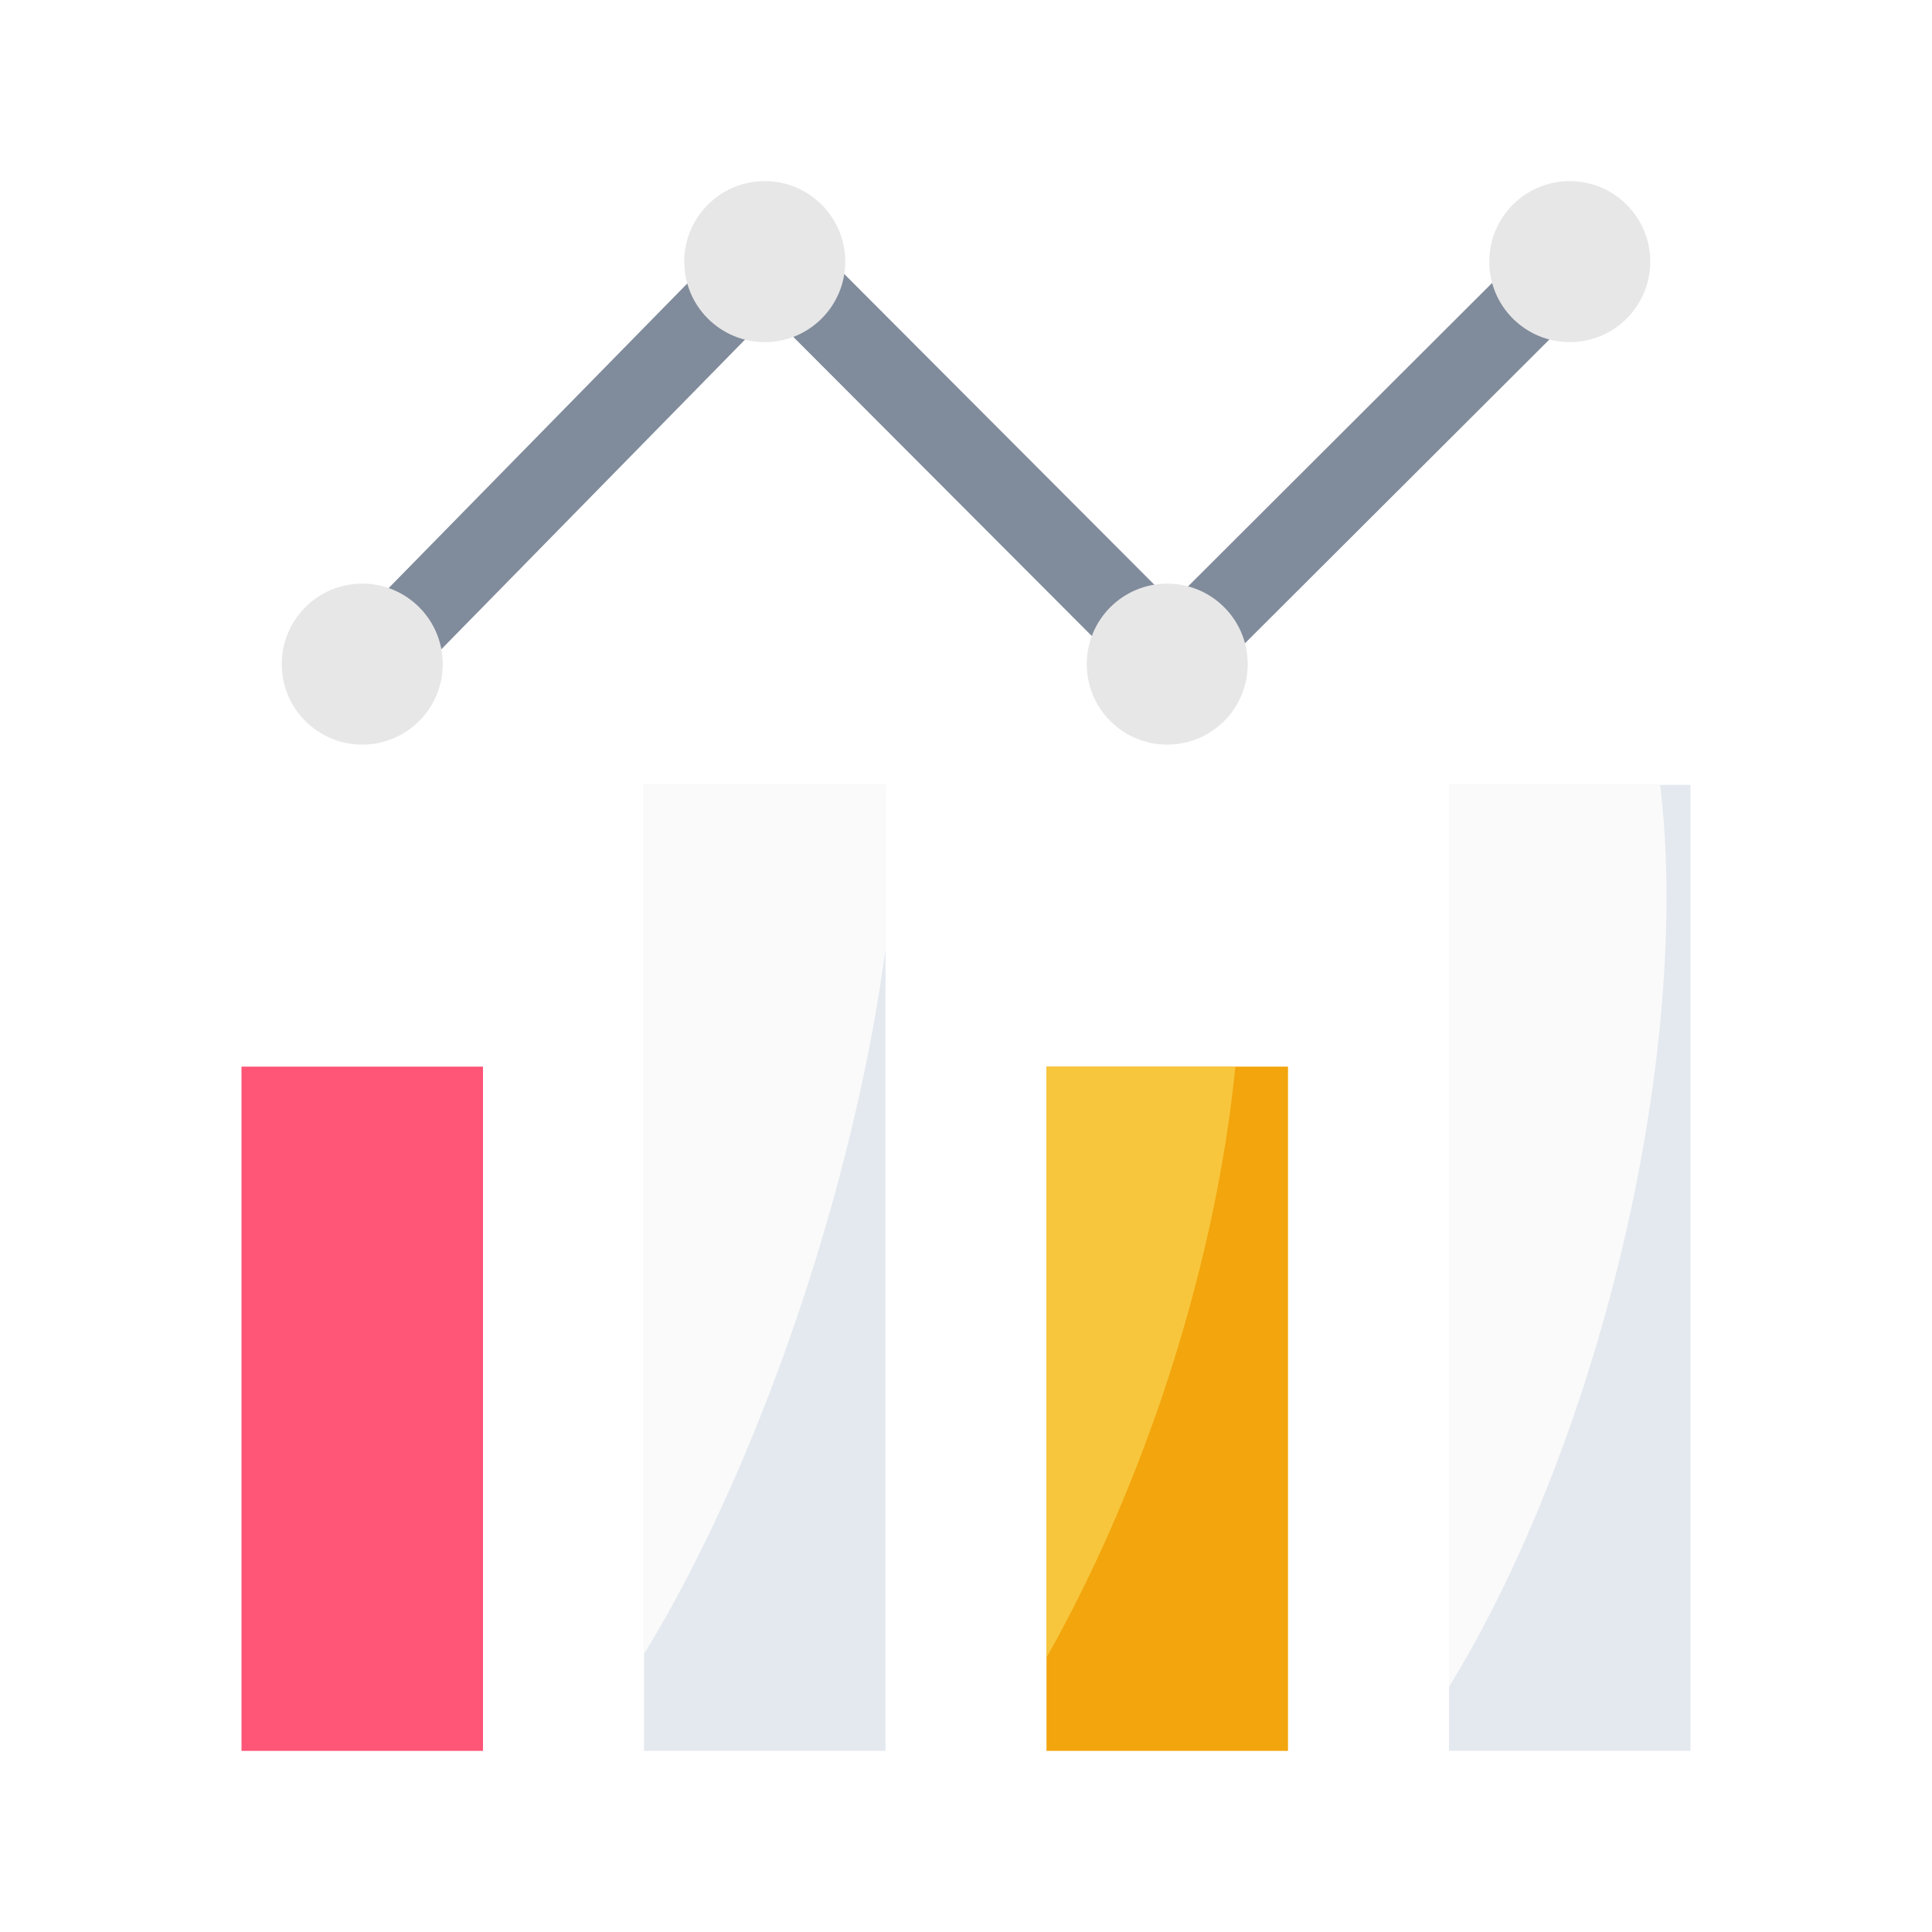
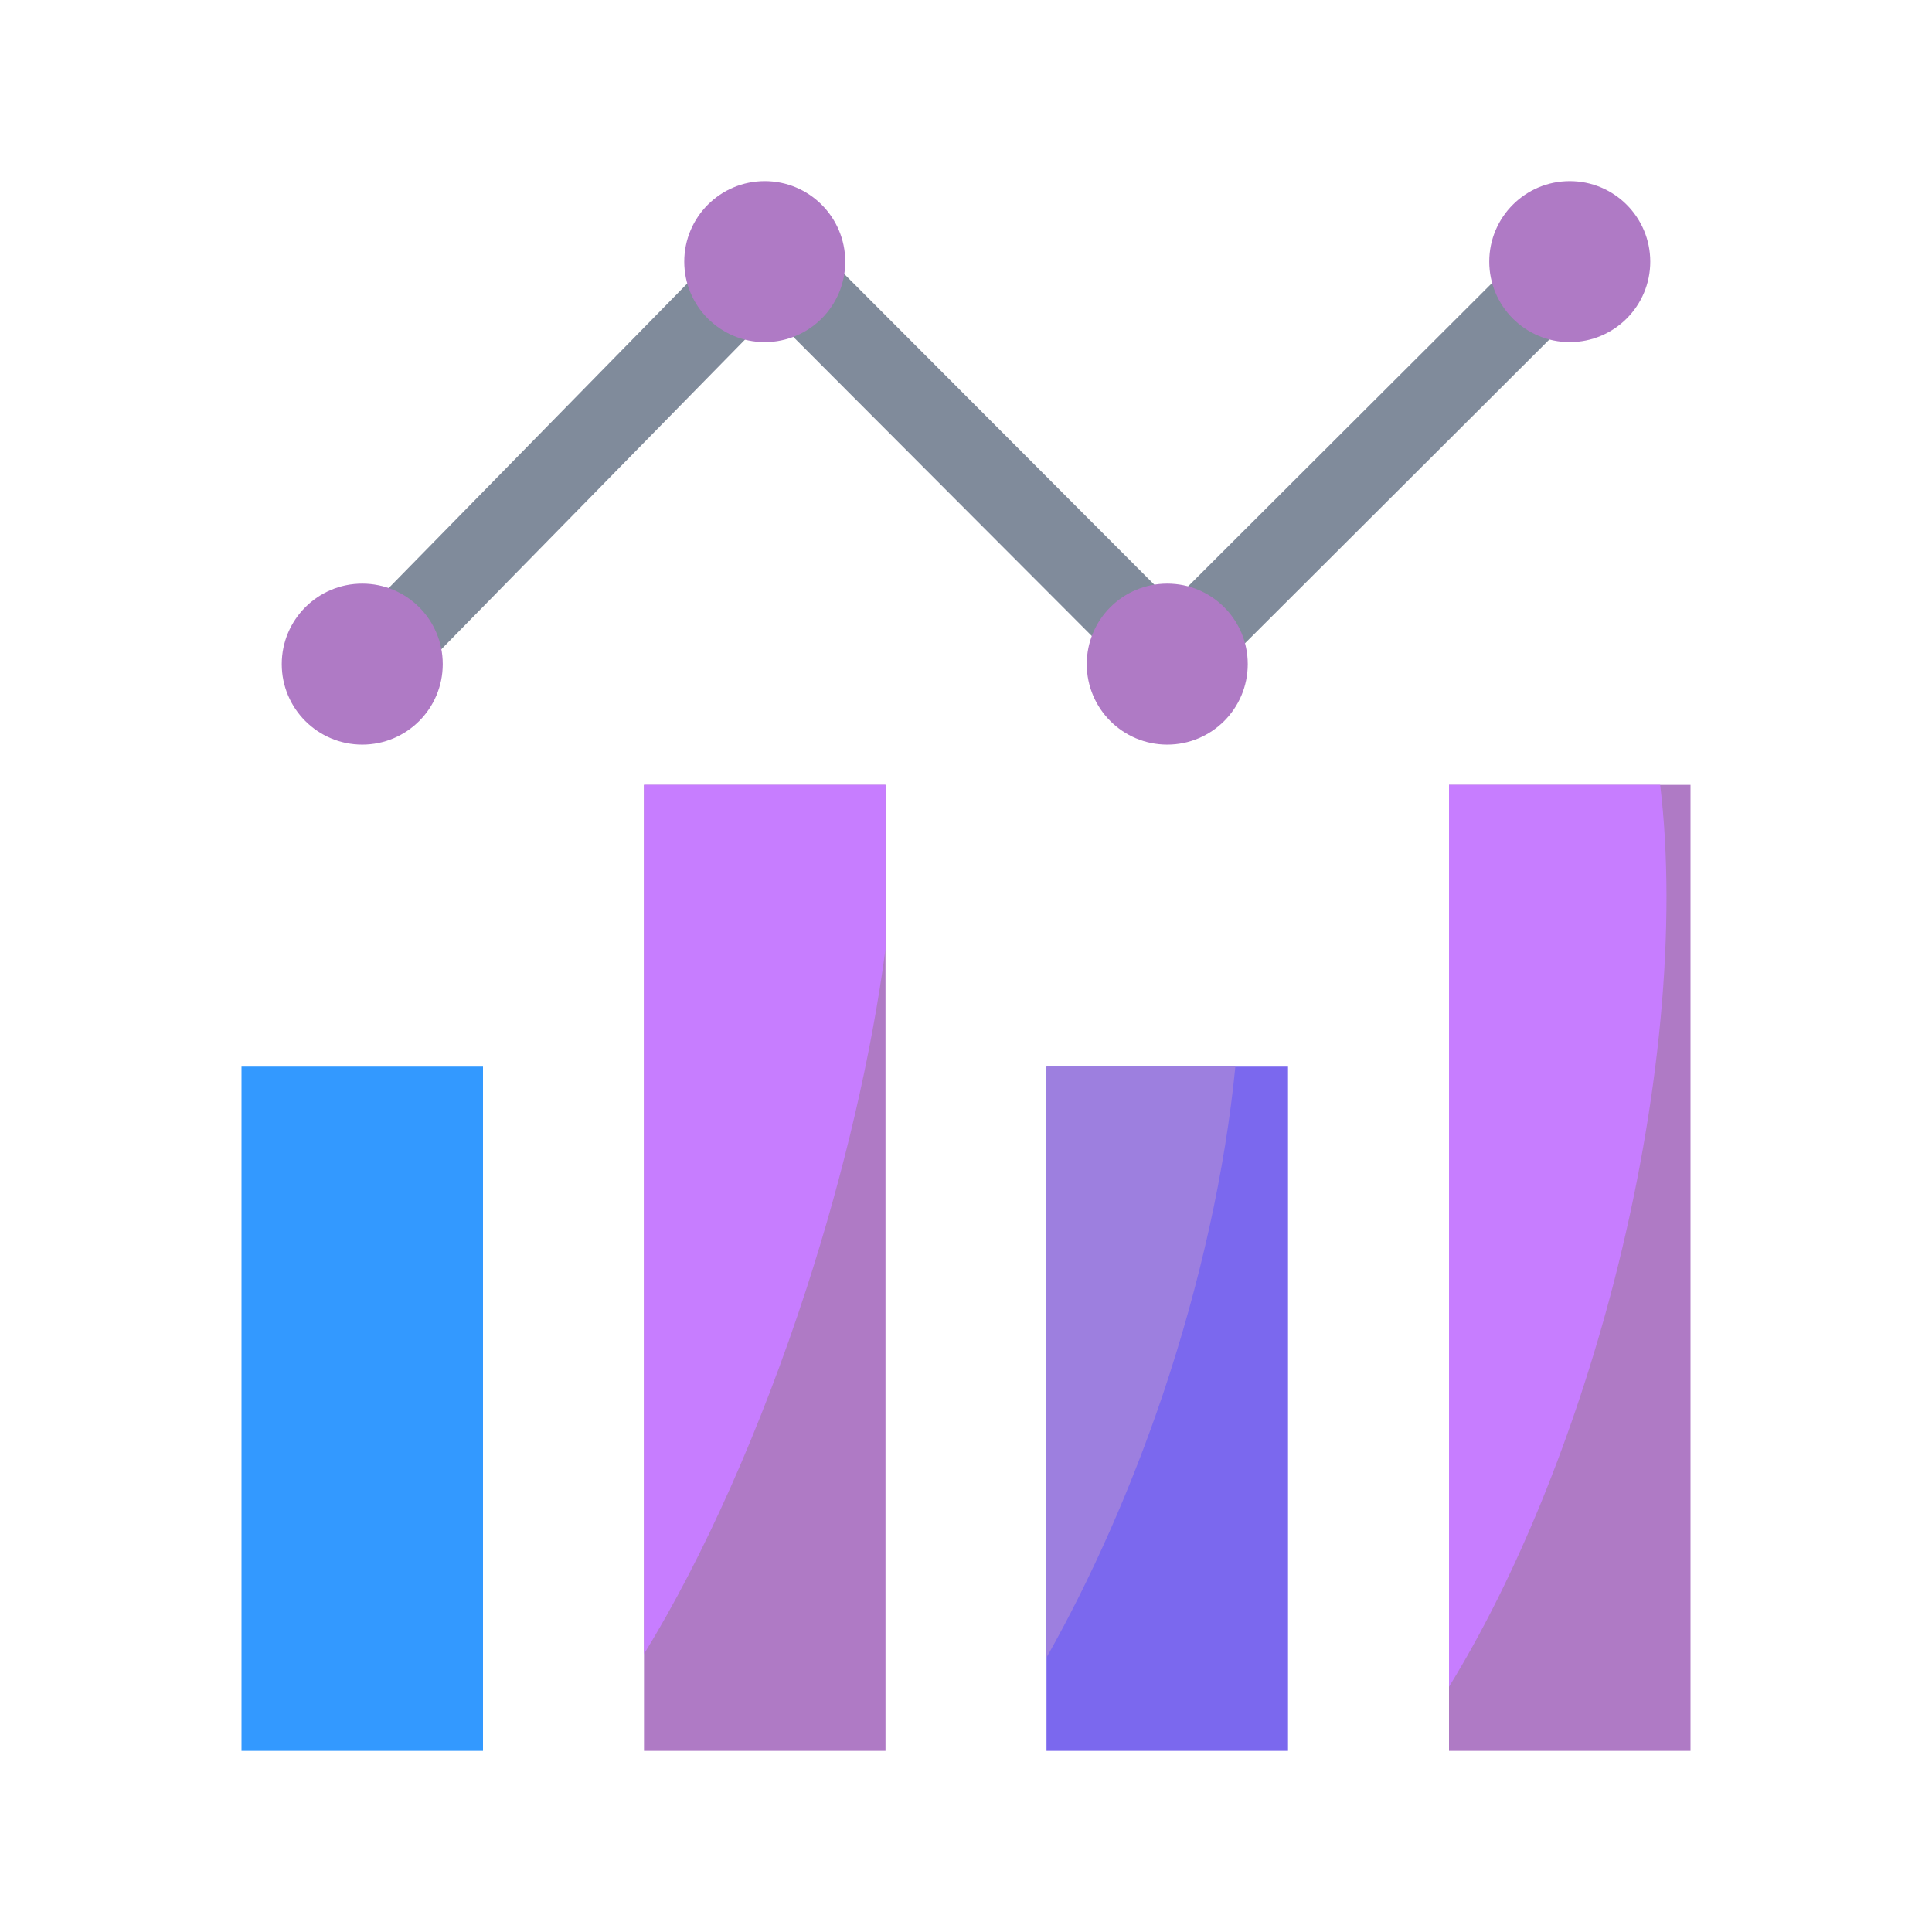
<svg xmlns="http://www.w3.org/2000/svg" width="800px" height="800px" viewBox="0 0 48 48" id="svg5" version="1.1" xml:space="preserve">
  <defs id="defs2" />
  <g id="layer1" transform="translate(-314,-161)">
    <path d="m 343.098,176.399 a 1,1 0 0 0 0.293,0.707 1,1 0 0 0 1.414,0.002 l 7.842,-7.826 a 1,1 0 0 0 0.002,-1.414 1,1 0 0 0 -1.414,-0.002 l -7.842,7.826 a 1,1 0 0 0 -0.295,0.707 z" id="path28574" style="color:#000000;fill:#808b9b;fill-opacity:1;fill-rule:evenodd;stroke-linecap:round;stroke-linejoin:round;stroke-miterlimit:4.1;-inkscape-stroke:none" />
    <path d="m 334.174,167.418 a 1,1 0 0 0 -0.707,0.293 1,1 0 0 0 -0.002,1.414 l 7.826,7.842 a 1,1 0 0 0 1.414,0.002 1,1 0 0 0 0.002,-1.414 l -7.826,-7.842 a 1,1 0 0 0 -0.707,-0.295 z" id="path28572" style="color:#000000;fill:#808b9b;fill-opacity:1;fill-rule:evenodd;stroke-linecap:round;stroke-linejoin:round;stroke-miterlimit:4.1;-inkscape-stroke:none" />
    <path d="m 331.882,167.615 c -0.265,0.009 -0.516,0.123 -0.697,0.316 l -8.043,8.204 c -0.387,0.395 -0.357,1.037 0.047,1.414 0.403,0.376 1.035,0.355 1.412,-0.047 l 8.045,-8.204 c 0.378,-0.403 0.357,-1.037 -0.047,-1.414 -0.194,-0.181 -0.452,-0.278 -0.717,-0.27 z" id="path43209" style="color:#000000;fill:#808b9b;fill-opacity:1;fill-rule:evenodd;stroke-linecap:round;stroke-linejoin:round;stroke-miterlimit:4.1" />
-     <path d="m 320,187.5 h 6 v 17 h -6 z" id="rect29432" style="fill:#ff5576;fill-opacity:1;fill-rule:evenodd;stroke:none;stroke-width:2;stroke-linecap:round;stroke-linejoin:round;stroke-miterlimit:4.1" />
-     <path d="m 325,177.5 a 2,2 0 0 1 -2,2 2,2 0 0 1 -2,-2 2,2 0 0 1 2,-2 2,2 0 0 1 2,2 z" id="path44141" style="color:#000000;fill:#e7e7e7;fill-opacity:1;fill-rule:evenodd;stroke-width:2;stroke-linecap:round;stroke-linejoin:round;stroke-miterlimit:4.1;-inkscape-stroke:none" />
-     <path d="m 335,167.5 a 2,2 0 0 1 -2,2 2,2 0 0 1 -2,-2 2,2 0 0 1 2,-2 2,2 0 0 1 2,2 z" id="path44135" style="color:#000000;fill:#e7e7e7;fill-opacity:1;fill-rule:evenodd;stroke-width:2;stroke-linecap:round;stroke-linejoin:round;stroke-miterlimit:4.1" />
-     <path d="m 345,177.5 a 2,2 0 0 1 -2,2 2,2 0 0 1 -2,-2 2,2 0 0 1 2,-2 2,2 0 0 1 2,2 z" id="path44129" style="color:#000000;fill:#e7e7e7;fill-opacity:1;fill-rule:evenodd;stroke-width:2;stroke-linecap:round;stroke-linejoin:round;stroke-miterlimit:4.1" />
-     <path d="m 355,167.5 a 2,2 0 0 1 -2,2 2,2 0 0 1 -2,-2 2,2 0 0 1 2,-2 2,2 0 0 1 2,2 z" id="path44123" style="color:#000000;fill:#e7e7e7;fill-opacity:1;fill-rule:evenodd;stroke-width:2;stroke-linecap:round;stroke-linejoin:round;stroke-miterlimit:4.1" />
-     <path d="m 330,180.5 h 6 v 24 h -6 z" id="rect29442" style="fill:#e4e9ef;fill-opacity:1;fill-rule:evenodd;stroke:none;stroke-width:2;stroke-linecap:round;stroke-linejoin:round;stroke-miterlimit:4.1" />
-     <path d="m 330,180.5 v 21.594 a 4.811,16.153 17.419 0 0 4.037,-9.08 4.811,16.153 17.419 0 0 1.963,-8.432 V 180.5 Z" id="ellipse50086" style="fill:#fafafa;fill-opacity:1;fill-rule:evenodd;stroke:none;stroke-width:2;stroke-linecap:round;stroke-linejoin:round;stroke-miterlimit:4.1;stroke-dasharray:none;stroke-opacity:1" />
-     <path d="m 340,187.5 h 6 v 17 h -6 z" id="rect29444" style="fill:#f2a50c;fill-opacity:1;fill-rule:evenodd;stroke:none;stroke-width:2;stroke-linecap:round;stroke-linejoin:round;stroke-miterlimit:4.1" />
-     <path d="m 340,187.5 v 14.682 a 6.713,16.676 18.566 0 0 2.895,-6.549 6.713,16.676 18.566 0 0 1.797,-8.133 z" id="path50179" style="fill:#f7c63d;fill-opacity:1;fill-rule:evenodd;stroke:none;stroke-width:2;stroke-linecap:round;stroke-linejoin:round;stroke-miterlimit:4.1;stroke-dasharray:none;stroke-opacity:1" />
-     <path d="m 350,180.5 h 6 v 24 h -6 z" id="rect29446" style="fill:#e4e9ef;fill-opacity:1;fill-rule:evenodd;stroke:none;stroke-width:2;stroke-linecap:round;stroke-linejoin:round;stroke-miterlimit:4.1" />
-     <path d="m 350,180.5 v 22.408 a 6.608,17.218 14.511 0 0 4.086,-10.014 6.608,17.218 14.511 0 0 1.16,-12.395 z" id="path50292" style="fill:#fafafa;fill-opacity:1;fill-rule:evenodd;stroke:none;stroke-width:2;stroke-linecap:round;stroke-linejoin:round;stroke-miterlimit:4.1;stroke-dasharray:none;stroke-opacity:1" />
+     <path d="m 320,187.5 h 6 v 17 h -6 z" id="rect29432" style="fill:#3399ff;fill-opacity:1;fill-rule:evenodd;stroke:none;stroke-width:2;stroke-linecap:round;stroke-linejoin:round;stroke-miterlimit:4.1" />
+     <path d="m 325,177.5 a 2,2 0 0 1 -2,2 2,2 0 0 1 -2,-2 2,2 0 0 1 2,-2 2,2 0 0 1 2,2 z" id="path44141" style="color:#000000;fill:#af7ac5;fill-opacity:1;fill-rule:evenodd;stroke-width:2;stroke-linecap:round;stroke-linejoin:round;stroke-miterlimit:4.1;-inkscape-stroke:none" />
+     <path d="m 335,167.5 a 2,2 0 0 1 -2,2 2,2 0 0 1 -2,-2 2,2 0 0 1 2,-2 2,2 0 0 1 2,2 z" id="path44135" style="color:#000000;fill:#af7ac5;fill-opacity:1;fill-rule:evenodd;stroke-width:2;stroke-linecap:round;stroke-linejoin:round;stroke-miterlimit:4.1" />
+     <path d="m 345,177.5 a 2,2 0 0 1 -2,2 2,2 0 0 1 -2,-2 2,2 0 0 1 2,-2 2,2 0 0 1 2,2 z" id="path44129" style="color:#000000;fill:#af7ac5;fill-opacity:1;fill-rule:evenodd;stroke-width:2;stroke-linecap:round;stroke-linejoin:round;stroke-miterlimit:4.1" />
+     <path d="m 355,167.5 a 2,2 0 0 1 -2,2 2,2 0 0 1 -2,-2 2,2 0 0 1 2,-2 2,2 0 0 1 2,2 z" id="path44123" style="color:#000000;fill:#af7ac5;fill-opacity:1;fill-rule:evenodd;stroke-width:2;stroke-linecap:round;stroke-linejoin:round;stroke-miterlimit:4.1" />
+     <path d="m 330,180.5 h 6 v 24 h -6 z" id="rect29442" style="fill:#af7ac5;fill-opacity:1;fill-rule:evenodd;stroke:none;stroke-width:2;stroke-linecap:round;stroke-linejoin:round;stroke-miterlimit:4.1" />
+     <path d="m 330,180.5 v 21.594 a 4.811,16.153 17.419 0 0 4.037,-9.08 4.811,16.153 17.419 0 0 1.963,-8.432 V 180.5 Z" id="ellipse50086" style="fill:#c77dff;fill-opacity:1;fill-rule:evenodd;stroke:none;stroke-width:2;stroke-linecap:round;stroke-linejoin:round;stroke-miterlimit:4.1;stroke-dasharray:none;stroke-opacity:1" />
+     <path d="m 340,187.5 h 6 v 17 h -6 z" id="rect29444" style="fill:#7b68ee;fill-opacity:1;fill-rule:evenodd;stroke:none;stroke-width:2;stroke-linecap:round;stroke-linejoin:round;stroke-miterlimit:4.1" />
+     <path d="m 340,187.5 v 14.682 a 6.713,16.676 18.566 0 0 2.895,-6.549 6.713,16.676 18.566 0 0 1.797,-8.133 z" id="path50179" style="fill:#9d7fdf;fill-opacity:1;fill-rule:evenodd;stroke:none;stroke-width:2;stroke-linecap:round;stroke-linejoin:round;stroke-miterlimit:4.1;stroke-dasharray:none;stroke-opacity:1" />
+     <path d="m 350,180.5 h 6 v 24 h -6 z" id="rect29446" style="fill:#af7ac5;fill-opacity:1;fill-rule:evenodd;stroke:none;stroke-width:2;stroke-linecap:round;stroke-linejoin:round;stroke-miterlimit:4.1" />
+     <path d="m 350,180.5 v 22.408 a 6.608,17.218 14.511 0 0 4.086,-10.014 6.608,17.218 14.511 0 0 1.16,-12.395 z" id="path50292" style="fill:#c77dff;fill-opacity:1;fill-rule:evenodd;stroke:none;stroke-width:2;stroke-linecap:round;stroke-linejoin:round;stroke-miterlimit:4.1;stroke-dasharray:none;stroke-opacity:1" />
  </g>
</svg>
